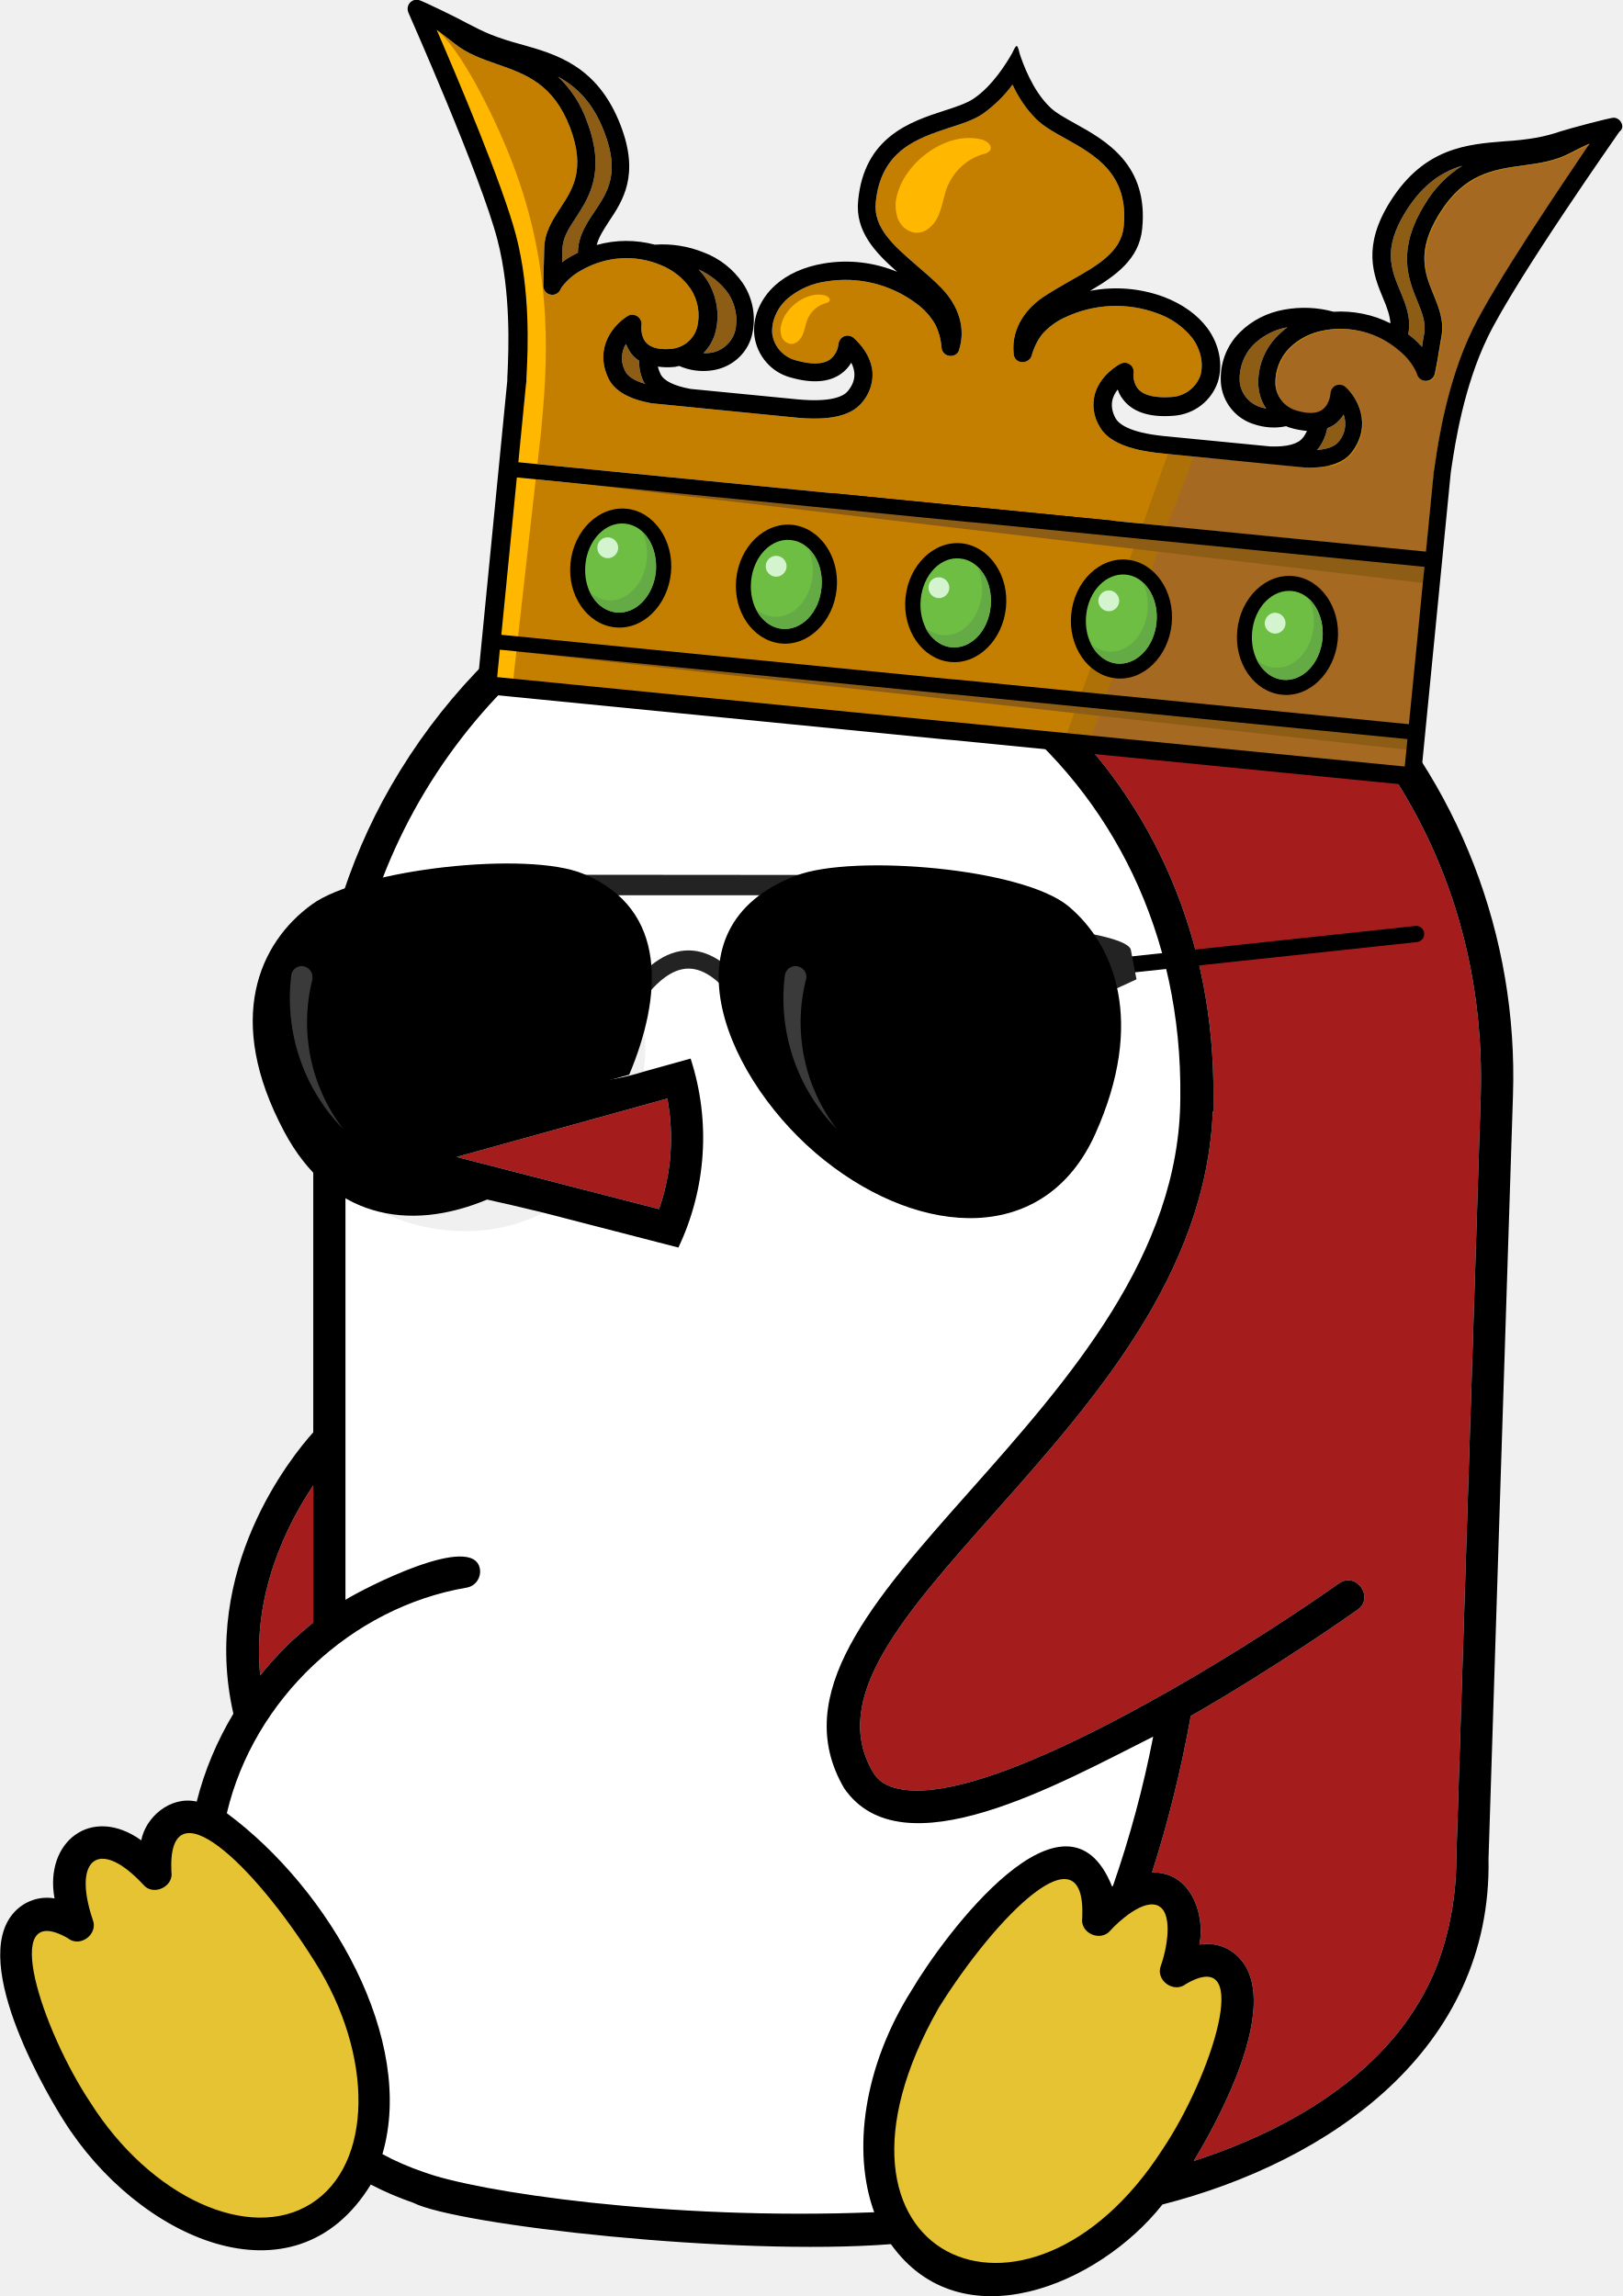
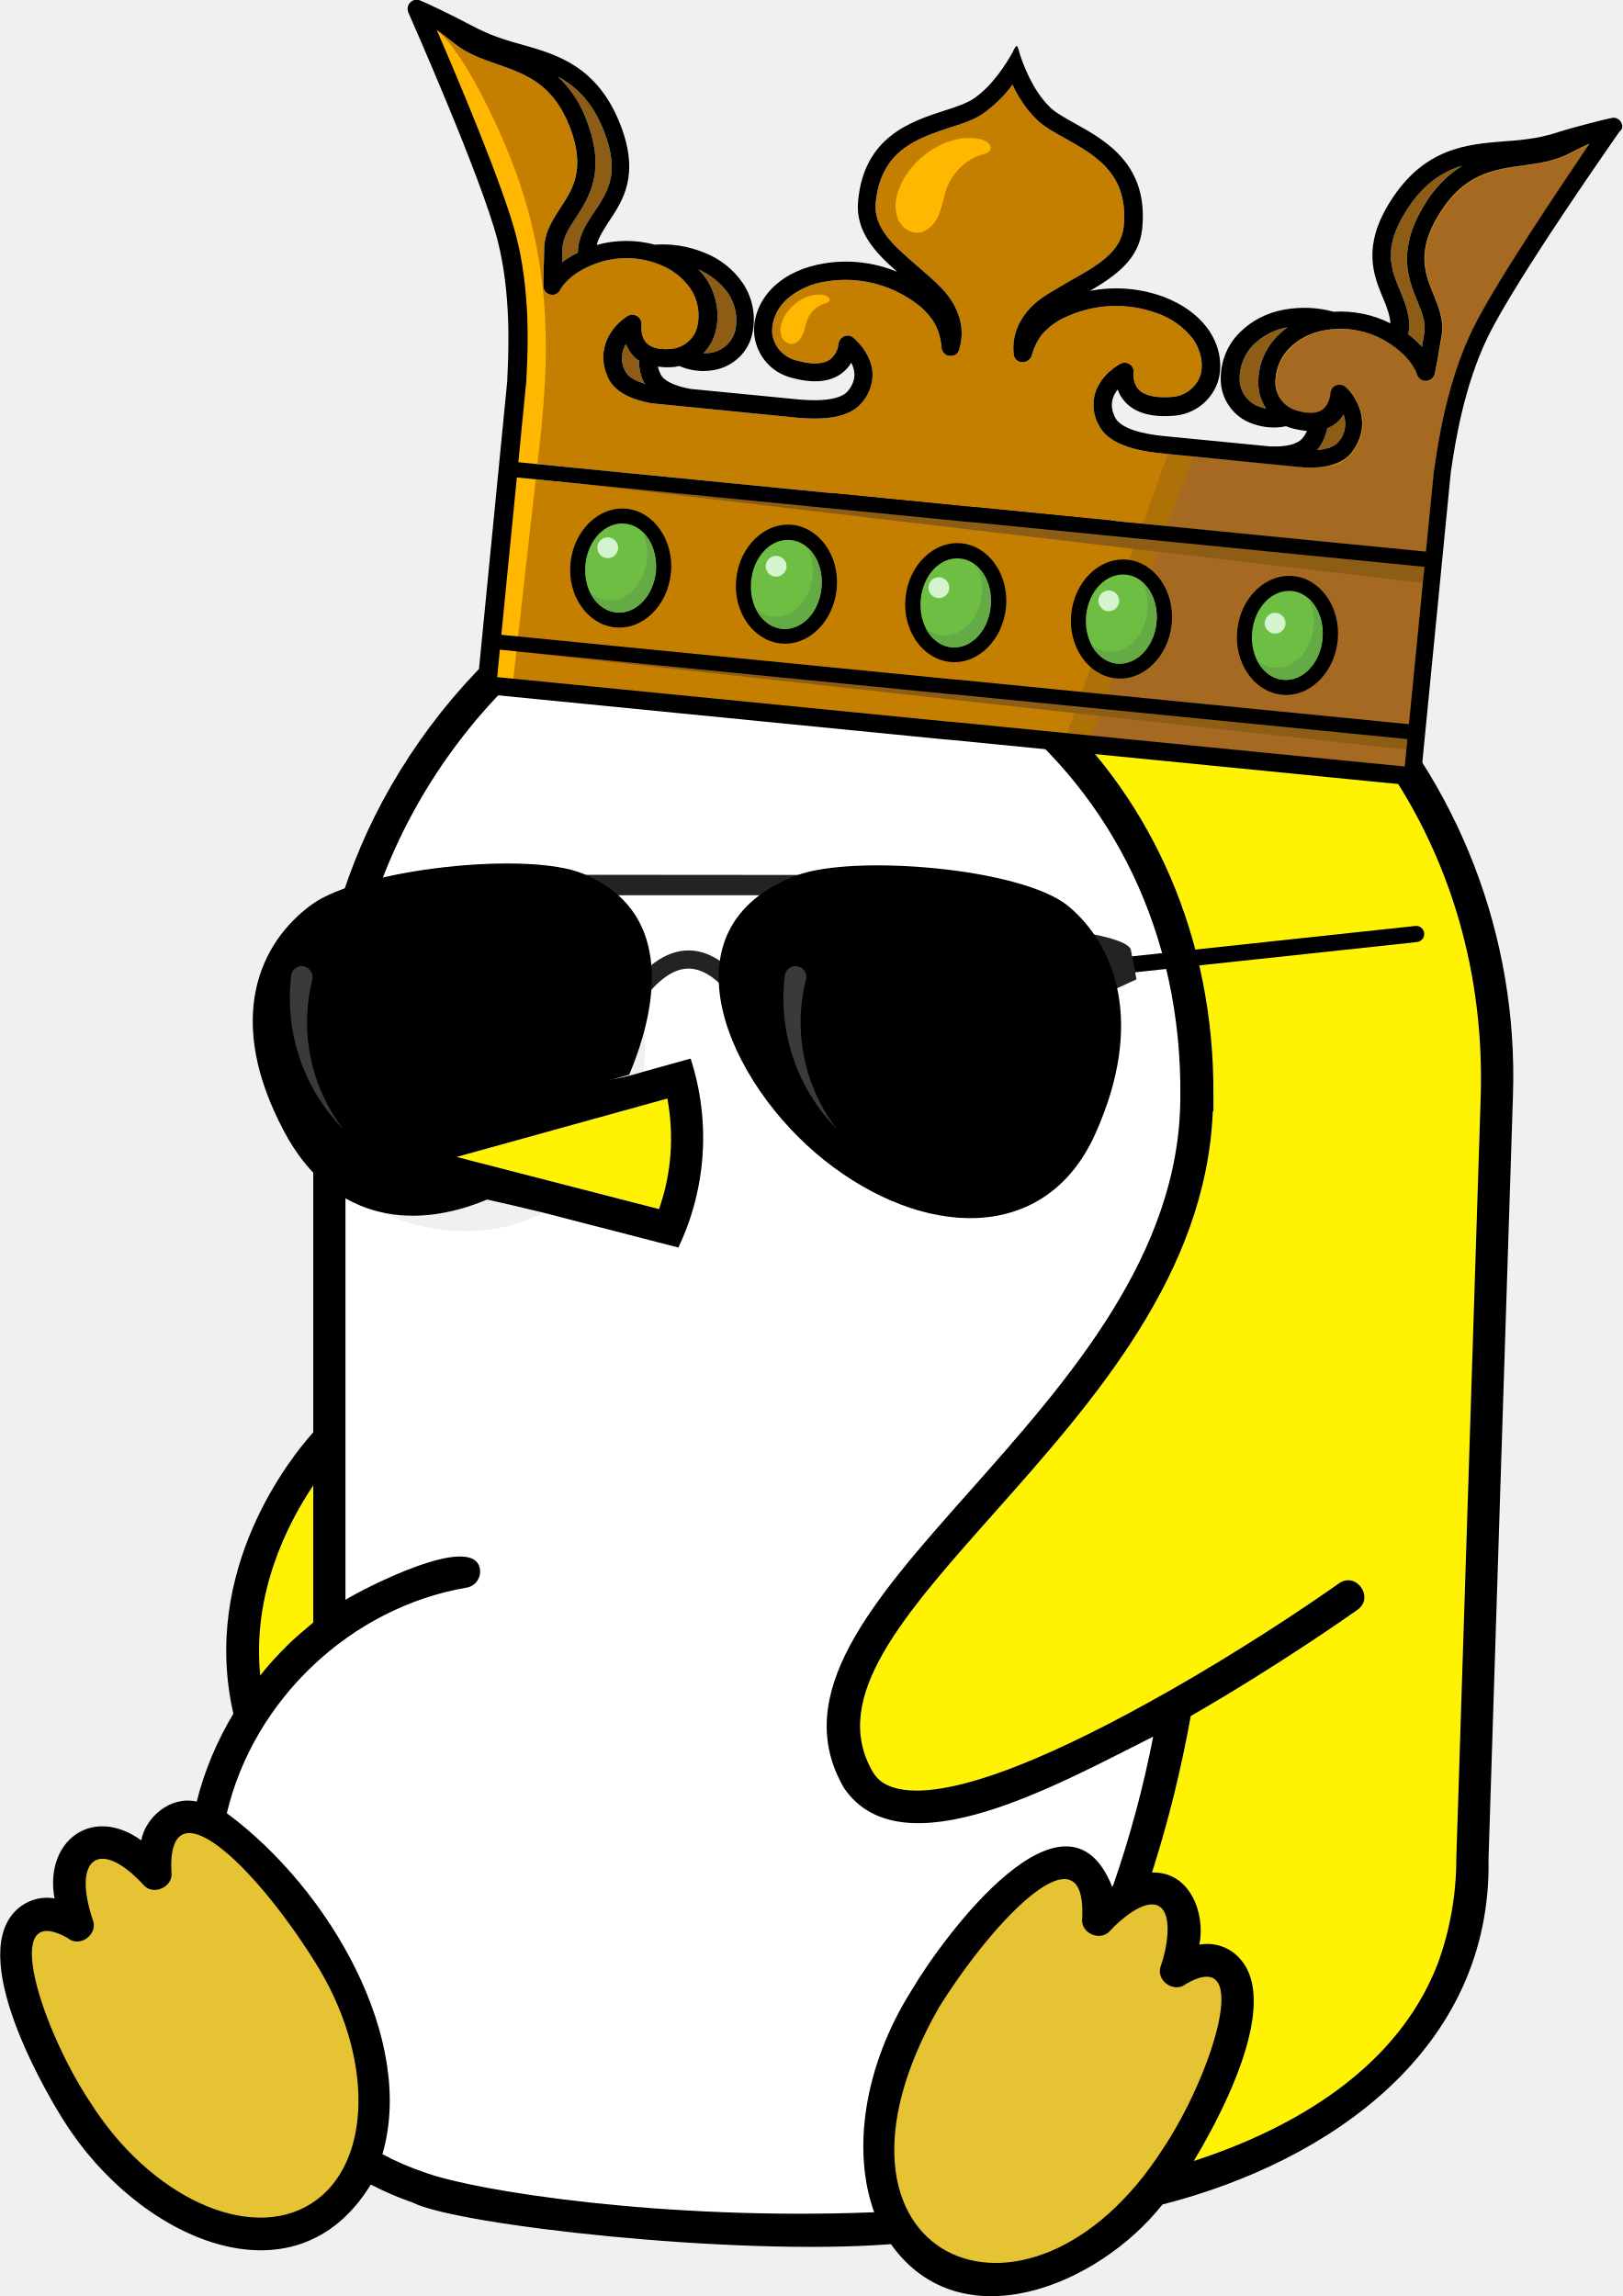
<svg xmlns="http://www.w3.org/2000/svg" version="1.1" id="CrownSunglasses" x="0px" y="0px" viewBox="0 0 544.3 770.4" style="enable-background:new 0 0 544.3 770.4;" xml:space="preserve">
  <style type="text/css">
- 	.st0{fill:#A51C1C;}
+ 	.st0{fill:#FFF301;}
	.st1{fill:#E5C333;}
	.st2{fill:#FFFFFF;}
	.st3{fill:#232323;}
	.st4{fill:#3A3A3A;}
	.st5{fill:#C57F00;}
	.st6{opacity:0.4;fill:#8D5D15;enable-background:new    ;}
	.st7{fill:#A56921;}
	.st8{fill:#8D5D15;}
	.st9{fill:#FFB700;}
	.st10{fill:#6FBE44;}
	.st11{fill:#65AB45;}
	.st12{fill:#D4F4D0;}
</style>
  <g id="Color_body">
    <path id="Color_body_2_" class="st0" d="M496.8,367.2c-8.2,256-8.2,256.1-8.2,256.2c0,12.2-2.1,24.4-6.4,35.9   c-13.5,34.6-47.8,54.8-81.7,65.8c6.2-10.2,30.2-52,15.4-68c-3.4-3.8-8.5-5.5-13.5-4.6c2.1-10.2-3-24.6-15.9-24.2   c5.5-17.2,9.8-34.7,13-52.5c29.7-17.1,53.9-34.2,56-35.7c5.7-4.1-0.5-12.9-6.3-8.8c-12.3,8.7-33.6,22.8-56.8,36   c-0.4,0.2-0.8,0.4-1.1,0.6c-33.8,19.2-71.2,36.4-89.9,32.3c-4.1-0.9-6.9-2.7-8.6-5.7c-14.4-24.8,10-52.2,40.9-87   c33.4-37.6,71-80.1,73.2-134.6h0.2c0-0.4,0-5,0-5.2c0.8-105.9-83.4-182.5-185.4-174.3C350.1,133.4,500.6,222.2,496.8,367.2z" />
    <path id="Color_body_1_" class="st0" d="M105.1,498.4v46c-3,2.6-6.3,5.2-9,8c-3.1,3.1-6.1,6.3-8.8,9.8   C84.6,534.8,96.2,511.7,105.1,498.4z" />
    <path id="Color_body" class="st0" d="M153.2,388.2l70.7-19.6c2.3,12.4,1.4,25.2-2.8,37.1L153.2,388.2z" />
  </g>
  <g id="Shape">
    <polygon class="st1" points="368.6,639 363.1,626.9 355,625.3 342.5,636.3 328,646.6 313.7,665.6 302.6,685.4 295.3,712.9    297.2,736.9 308,755.4 318.6,762.3 340.1,765 367.6,755.6 393.6,725.6 409.5,695.1 415.1,670.1 409,658.6 396.3,660.2 396.1,640.7    386.2,633.7 373.6,636.3  " />
    <polygon class="st1" points="52,628.7 40.4,619.7 31.6,618.4 24.4,625.1 24.4,636.3 21.1,643.2 8.7,645.2 5.4,650.9 5.4,663.5    25.8,708.4 43.9,730 65.5,748 87.2,749.4 107.2,743.9 121.9,725.6 125.6,695.1 118,670.1 101.5,642.4 87.3,625.1 73.9,613.4    61.1,609.8 52.5,619.2  " />
    <path class="st2" d="M293.3,742.3c-69.4,2.8-133.6-6.9-151.2-13.5c-4.7-1.6-9.4-3.6-13.8-6c11.2-38.3-17.4-88.6-52.2-114.4   c9-38.2,41.7-69.1,80.5-75.7c2.9-0.5,4.9-3.3,4.4-6.3l0,0c-2.2-12.3-38.6,6.4-45.1,10.4V398.5c17,15.4,45.7,19.3,66.4,8.4   l45.3,11.7c9.4-19.8,10.9-42.5,4.1-63.4l-15.8,4.4c6.9-47.9-47.1-84.5-89-61c13.3-36.9,37.8-68.6,70.1-90.8   c103.6-22.8,200.4,49.9,199,160.6c-0.2,52.6-37.7,94.8-70.7,132c-32.4,36.5-60.5,68.1-42.1,99.6c19.4,28.3,72-1.4,103.7-17.3   c-3.3,17-7.8,33.7-13.5,50.1c-0.1,0.1-0.2,0.1-0.3,0.2c-15.4-38.5-56.1,15.9-67.3,34.9C289.8,693.3,285.8,721.7,293.3,742.3z" />
    <path d="M452.1,224.2c-65.9-70-182.3-79.8-260.8-25.6c-26.3,18-47.9,42.2-63,70.3c-6.9,12.9-12.3,26.6-16.2,40.8   c-19.8,18.8-23.2,54.4-7,76.7v94.2c-7.3,8.1-37.9,45.9-26.8,94.4c-5.5,9.2-9.7,19.1-12.3,29.5c-9-2-17.2,5.4-18.6,13   c-16.8-12-32.6,0.6-29.1,19.5c-5-0.9-10.1,0.9-13.5,4.6c-15.9,17.2,13.1,64.5,16.5,69.8C46,751,98.7,775,124.4,733   c4.6,2.4,9.3,4.4,14.2,6.1c14.7,7.5,108,18,160.3,13.9c23.5,33,69.6,13.9,91.1-13.3c56.3-14.4,110.6-52.2,109.4-116   c0-1.5,8.2-256,8.2-256C509.4,314.2,489.4,262.4,452.1,224.2z M153.2,388.2l70.7-19.6c2.3,12.4,1.4,25.2-2.8,37.1L153.2,388.2z    M105.1,498.4v46c-3,2.6-6.3,5.2-9,8c-3.1,3.1-6.1,6.3-8.8,9.8C84.6,534.8,96.2,511.7,105.1,498.4z M104.4,739.4   c-20.7,13.1-53.9-2.1-74-33.8c-16.3-24.4-30.8-68.4-7.7-55.3c4.1,3.4,10.4-1.3,8.4-6.2c-6.9-20.5,2.2-27.6,16.9-11.8   c3.3,4.1,10.4,0.8,9.5-4.3c-1.4-30,27.5-2.7,48.1,30.2C125.6,689.8,125.1,726.3,104.4,739.4L104.4,739.4z M293.3,742.3   c-69.4,2.8-133.6-6.9-151.2-13.5c-4.7-1.6-9.4-3.6-13.8-6c11.2-38.3-17.4-88.6-52.2-114.4c9-38.2,41.7-69.1,80.5-75.7   c2.9-0.5,4.9-3.3,4.4-6.3l0,0c-2.2-12.3-38.6,6.4-45.1,10.4V398.5c-1.5-3.1,7.4-6,66.4,8.4l45.3,11.7c9.4-19.8,10.9-42.5,4.1-63.4   l-15.8,4.4c-24.5,7.8-50.9,2.5-68.6-14.2c-18.9-17.9-20.3-41.5-20.4-46.8c13.3-36.9,37.8-68.6,70.1-90.8   c103.6-22.8,200.4,49.9,199,160.6c-0.2,52.6-37.7,94.8-70.7,132c-32.4,36.5-60.5,68.1-42.1,99.6c19.4,28.3,72-1.4,103.7-17.3   c-3.3,17-7.8,33.7-13.5,50.1c-0.1,0.1-0.2,0.1-0.3,0.2c-15.4-38.5-56.1,15.9-67.3,34.9C289.8,693.3,285.8,721.7,293.3,742.3   L293.3,742.3z M390.1,721.1c-45.6,71-122.7,36.1-75.1-47.5c19.3-30.9,49.4-61,48.1-30.2c-0.9,5.2,6.1,8.4,9.5,4.3   c2.2-2.5,11.4-11.2,16.4-8c4.7,3,2.3,14.9,0.5,19.8c-2,4.9,4.3,9.5,8.4,6.2C420.8,652.4,406.4,696.8,390.1,721.1L390.1,721.1z    M496.8,367.2c-8.2,256-8.2,256.1-8.2,256.2c0,12.2-2.1,24.4-6.4,35.9c-13.5,34.6-47.8,54.8-81.7,65.8c6.2-10.2,30.2-52,15.4-68   c-3.4-3.8-8.5-5.5-13.5-4.6c2.1-10.2-3-24.6-15.9-24.2c5.5-17.2,9.8-34.7,13-52.5c29.7-17.1,53.9-34.2,56-35.7   c5.7-4.1-0.5-12.9-6.3-8.8c-12.3,8.7-33.6,22.8-56.8,36c-0.4,0.2-0.8,0.4-1.1,0.6c-33.8,19.2-71.2,36.4-89.9,32.3   c-4.1-0.9-6.9-2.7-8.6-5.7c-14.4-24.8,10-52.2,40.9-87c33.4-37.6,71-80.1,73.2-134.6h0.2c0-0.4,0-5,0-5.2   c0.8-105.9-83.4-182.5-185.4-174.3C350.1,133.4,500.6,222.2,496.8,367.2z" />
    <path d="M369.8,327.4c-1.5,0-2.7-1.2-2.7-2.7c0-1.4,1-2.5,2.4-2.7l105.3-11.3c1.5-0.2,2.8,0.9,3,2.3c0,0,0,0,0,0.1   c0.2,1.5-0.9,2.8-2.4,3l-105.3,11.3C370,327.4,369.9,327.4,369.8,327.4z" />
    <path class="st3" d="M248.9,337.7c-6.1-9.1-12.2-13.7-18-13.7s-11.8,4.6-18,13.7l-3.5-2.3c7-10.3,14.2-15.6,21.5-15.6   s14.5,5.3,21.4,15.6L248.9,337.7z" />
    <path class="st3" d="M248.7,339l-0.5-0.7c-5.9-8.9-11.7-13.3-17.2-13.3l0,0c-5.5,0-11.3,4.5-17.2,13.3l-0.5,0.7l-5-3.3l0.5-0.8   c7.1-10.6,14.6-16,22.2-16l0,0c7.6,0,15.1,5.4,22.2,16l0.5,0.8L248.7,339z M230.9,323.1L230.9,323.1c6,0,12.1,4.5,18.2,13.4l2-1.3   c-6.6-9.6-13.4-14.5-20.2-14.5l0,0c-6.8,0-13.6,4.9-20.2,14.4l2,1.3C218.9,327.6,225,323.1,230.9,323.1z" />
    <path class="st3" d="M347.9,302.8l-78.5-3.2h-77.5l-77.9,3.1c13.7-5.2,35-8.1,53.1-8.2c0.5,0,1,0,1.4,0l124.8,0.1h1   C312.5,294.6,334.1,297.5,347.9,302.8z" />
    <path class="st3" d="M353.4,303.9l-84-3.5h-77.5l-83.4,3.3l5.1-2c12.9-4.9,33.9-8.2,53.4-8.2l127.2,0.1c19.7,0,40.9,3.3,54,8.3   L353.4,303.9z M269.4,298.6l72.2,3c-12.8-3.8-30.6-6.1-47.3-6.2l-127.2-0.1c-16.6,0.1-34.1,2.4-46.8,6.1l71.6-2.9L269.4,298.6z" />
    <path class="st3" d="M365.2,313.2c0,0,13.5,2.2,14.2,5.5c0.6,3.3,1.9,9.9,1.9,9.9l-12.6,5.8L365.2,313.2z" />
    <path d="M276.7,389.4c32.6,25.9,74,28.5,90.8-9s6.5-63.3-9-76.3c-15.5-12.9-72.1-17.5-91.1-10.4C220.8,311.1,244,363.5,276.7,389.4   z" />
    <path d="M110.5,388.5l100.6-27.9c10.9-25.9,13.4-55.5-15.4-67.4c-18.7-7.8-74.8-1.6-91.1,10.3C87,316.3,75.2,342,95.4,379.8   c15.1,28.3,41.2,34.1,68.5,22.5L110.5,388.5z" />
    <path class="st4" d="M104.8,328.7c-4.4,17.4-0.6,35.9,10.4,50.2c-13.4-13.6-19.8-32.6-17.5-51.5v-0.1c0.2-2,2.1-3.4,4-3.1   s3.4,2.1,3.1,4l0,0C104.9,328.4,104.8,328.5,104.8,328.7z" />
    <path class="st4" d="M270.4,328.7c-4.4,17.4-0.6,35.9,10.4,50.2c-13.4-13.6-19.8-32.6-17.5-51.5v-0.1c0.3-2,2.1-3.4,4.1-3.1   s3.4,2.1,3.1,4C270.5,328.4,270.5,328.5,270.4,328.7z" />
    <g id="Layer_2_1_">
      <path class="st5" d="M494,110.6c-8.4,17.3-11.4,37.1-12.5,44.6c-0.2,1.3-0.3,2.3-0.4,2.7c-0.1,0.2-0.1,0.5-0.1,0.7l-2.6,26.5    l-151-14.9l-2.5-0.2l-151-14.9l2.6-26.5c0.1-0.2,0.1-0.5,0.1-0.7c0-0.5,0-1.4,0.1-2.8c0.4-7.6,1.3-27.6-3.6-46.2    c-4.4-16.8-19.5-52.5-26.6-68.9c1.6,1.2,3.6,2.7,6,4.6c4.2,3.4,9.3,5.2,14.2,6.9c9.8,3.4,19,6.7,24.6,21.4    c5.2,13.9,0.9,20.5-3.3,26.9c-2.6,4-5.3,8.1-5.4,13.5c0,1.3-0.1,2.7-0.1,4.2c-0.1,2.6-0.2,5.5-0.2,8.4c0,1.4,0.9,2.6,2.2,2.9    c1.3,0.4,2.7-0.2,3.4-1.4l0.3-0.6c0.1-0.2,0.2-0.3,0.3-0.5c1.8-2.4,4.1-4.3,6.7-5.7c8.1-4.6,17.8-5.3,26.4-1.7    c4.1,1.6,7.6,4.4,10.1,8c2.5,3.8,3.3,8.5,2.2,12.9c-1,3.8-4.2,6.6-8.1,7.2c-4.3,0.5-7.2-0.2-8.9-1.9c-2.2-2.3-1.7-6-1.7-6    c0.2-1.2-0.4-2.3-1.4-3c-1-0.6-2.3-0.7-3.3,0c-4.4,2.7-11.3,10.4-6.4,20.8c2,4.2,6.8,7,14.4,8.4l48.4,4.8    c11.2,1.1,18.4-0.5,22.1-4.8c2.6-2.9,4-6.7,3.7-10.6c-0.6-6.6-6.1-11.1-6.4-11.4c-0.9-0.7-2.1-0.9-3.2-0.4c-1,0.5-1.7,1.5-1.8,2.6    c-0.2,2-1.2,3.8-2.8,5.1c-2.4,1.7-6.3,1.8-11.5,0.3c-4.2-1.1-7.3-4.6-7.9-8.8c-0.4-4.1,1.5-8.7,5.1-11.9c3.8-3.2,8.4-5.2,13.2-5.8    c10.6-1.7,21.4,1,30,7.4c2.6,1.9,4.8,4.3,6.4,7.1c1.2,2.4,1.9,5.1,2.1,7.8c0.1,1.4,1.3,2.6,2.7,2.7c1.5,0.2,2.9-0.7,3.2-2.1    c2.2-7,0-14.5-5.9-20.6c-2.5-2.6-5.3-5-8.1-7.4c-8-6.9-14.8-12.8-14-21.3c1.7-17.6,14-21.6,24.9-25.2c4.1-1.3,8.1-2.6,11-4.6    c3.8-2.7,7.2-6,10-9.8c2,4.3,4.6,8.2,7.9,11.5c2.5,2.5,6.1,4.5,9.9,6.6c10,5.6,21.3,11.9,19.5,29.6c-0.9,8.5-8.8,13-17.9,18.1    c-3.1,1.8-6.3,3.6-9.3,5.6c-6.9,4.8-10.5,11.7-9.7,19c0.1,1.5,1.3,2.7,2.8,2.7c1.4,0.1,2.8-0.8,3.2-2.1c0.7-2.6,1.9-5.1,3.5-7.2    c2.1-2.4,4.8-4.4,7.7-5.7c9.7-4.6,20.8-5.1,30.9-1.4c4.6,1.6,8.8,4.5,11.8,8.3c2.9,3.9,3.9,8.7,2.7,12.7c-1.5,4-5.2,6.8-9.5,7.1    c-5.3,0.4-9.2-0.4-11.2-2.5c-1.3-1.5-1.9-3.5-1.7-5.5c0.2-1.1-0.3-2.3-1.2-2.9c-0.9-0.7-2.2-0.8-3.2-0.2c-0.3,0.1-6.6,3.5-8.5,9.9    c-1.1,3.8-0.5,7.8,1.5,11.1c2.7,4.9,9.5,7.9,20.7,9l48.4,4.8c7.7,0.2,13-1.6,15.7-5.4c6.8-9.2,1.6-18.2-2.2-21.6    c-0.9-0.8-2.1-1-3.2-0.6s-1.8,1.5-1.9,2.6c0,0-0.2,3.8-2.8,5.6c-2,1.4-5.1,1.4-9.1,0.1c-3.7-1.3-6.3-4.7-6.6-8.6    c-0.2-4.5,1.5-9,4.7-12.2c3.1-3.1,7.1-5.1,11.4-5.9c9.1-1.8,18.6,0.8,25.6,6.9c2.3,1.9,4.2,4.2,5.5,6.9c0.1,0.2,0.1,0.4,0.2,0.5    l0.2,0.6c0.5,1.3,1.7,2.1,3.1,2s2.5-1.1,2.8-2.4c0.6-2.9,1.1-5.7,1.5-8.3c0.2-1.5,0.5-2.8,0.7-4.1c1-5.3-0.9-9.9-2.7-14.3    c-2.9-7.1-5.8-14.4,2-27c8.3-13.4,18-14.8,28.3-16.2c5.2-0.7,10.5-1.5,15.3-4c2.7-1.4,4.9-2.5,6.8-3.3    C523.4,62.9,501.6,95,494,110.6z" />
      <polygon class="st5" points="326.9,175.3 324.4,175.1 173.4,160.2 171.9,175.2 168.2,213 166.7,228 317.7,242.9 320.2,243.1     471.2,258 472.7,243 476.4,205.2 477.9,190.2   " />
      <polygon class="st6" points="356.7,249.5 382.2,178.6 479,188.6 475.8,258.2   " />
      <polygon class="st7" points="365,250.4 390.5,179.5 481.5,194.6 475.8,258.2   " />
      <polygon class="st8" points="474.1,251.8 165.8,217.8 474.8,244.6   " />
      <polygon class="st8" points="477.4,195.6 167.6,159.1 478.4,184.8   " />
      <path class="st8" d="M471.8,70.7c5.7-9,12.1-13.1,18.8-15.1c-5.2,3.3-9.5,7.7-12.6,13c-9.4,15.2-5.6,24.8-2.5,32.4    c1.6,3.9,3,7.4,2.3,11c-0.2,1.3-0.5,2.7-0.7,4.2c0,0.1,0,0.1,0,0.2c-1-1.1-2.1-2.2-3.2-3.1c-0.4-0.4-0.9-0.7-1.4-1.1    c0-0.1,0-0.2,0-0.2c1-5.4-0.9-9.9-2.7-14.3C466.7,90.3,463.8,83.4,471.8,70.7z" />
      <path class="st8" d="M428.5,112.8c-4.4,4.5-6.7,10.6-6.3,16.8c0.2,2.7,1.1,5.3,2.6,7.5c-0.7-0.2-1.5-0.3-2.2-0.6    c-3.8-1.3-6.4-4.7-6.7-8.7c-0.2-4.5,1.5-9,4.7-12.2l0,0c3.1-3,7-5,11.3-5.8C430.6,110.8,429.5,111.8,428.5,112.8z" />
      <path class="st8" d="M244.3,98.4L244.3,98.4c2.5,3.8,3.4,8.4,2.3,12.8c-1.1,3.8-4.4,6.7-8.3,7.2c-0.7,0.1-1.5,0.1-2.3,0.1    c1.9-1.9,3.3-4.3,4-6.9c1.6-6.1,0.5-12.5-2.9-17.8c-0.8-1.2-1.7-2.3-2.7-3.4C238.3,92.2,241.8,94.9,244.3,98.4z" />
      <path class="st8" d="M202.7,44.2c5.4,13.9,1.2,20.2-3.3,26.9c-2.7,4-5.4,8.1-5.5,13.5v0.2c-0.5,0.3-1.1,0.5-1.6,0.8    c-1.3,0.7-2.6,1.5-3.7,2.4v-0.2c0-1.5,0.1-2.9,0.1-4.3c0.1-3.7,2.1-6.8,4.4-10.3c4.5-6.9,10.2-15.5,3.9-32.3    c-2-5.8-5.4-11-9.8-15.2C193.4,29.1,198.9,34.3,202.7,44.2z" />
      <path class="st8" d="M216.5,128.8c-3.5-1-5.8-2.4-6.7-4.2c-1.6-2.9-1.5-6.4,0.2-9.2c0.6,1.5,1.4,2.9,2.5,4.1    c0.6,0.6,1.2,1.1,1.9,1.5c0,2.6,0.5,5.1,1.7,7.4C216.3,128.5,216.4,128.7,216.5,128.8z" />
      <path class="st8" d="M441.8,151c0.1-0.1,0.3-0.3,0.4-0.4c1.6-2,2.6-4.4,3.1-6.9c0.8-0.3,1.5-0.7,2.2-1.1c1.3-0.9,2.4-2.1,3.3-3.5    c1.1,3.1,0.5,6.5-1.6,9C447.9,149.8,445.4,150.7,441.8,151z" />
      <path class="st9" d="M146.5,10.1c7.5,5.7,18.6,27,25.2,44c14.8,38.1,11.7,70.4,9.8,91l-9.6,85.5l-7.4-3.5l9.4-122.9    c0.3-7.7-0.8-15.4-3.3-22.7l-11.9-35.2L146.5,10.1z" />
      <polygon class="st6" points="382,179.8 393.2,148.5 482.6,161.6 479,188.6   " />
      <path class="st10" d="M262.1,213.4c-7.9-0.8-13.5-9.2-12.6-18.8s8.1-16.8,16-16s13.5,9.2,12.6,18.8S270,214.2,262.1,213.4z" />
      <path d="M265.3,181.2c6.5,0.6,11.1,7.8,10.3,16.1s-6.7,14.4-13.3,13.7s-11.1-7.8-10.3-16.1S258.8,180.5,265.3,181.2 M265.8,176.1    c-9.3-0.9-17.7,7.3-18.8,18.2s5.6,20.6,14.9,21.6c9.3,1,17.7-7.3,18.8-18.2S275.1,177.1,265.8,176.1z" />
      <path class="st11" d="M271,183.8c1.4,2.9,1.9,6.2,1.6,9.4c-0.8,8.2-6.7,14.4-13.2,13.7c-2.1-0.2-4.1-1.1-5.7-2.6    c1.8,3.7,5,6.3,8.7,6.7c6.5,0.6,12.4-5.5,13.2-13.7C276.2,191.7,274.3,186.7,271,183.8z" />
      <path class="st10" d="M374.5,225.1c-7.9-0.8-13.5-9.2-12.6-18.8s8.1-16.8,16-16s13.5,9.2,12.6,18.8S382.4,225.9,374.5,225.1z" />
      <path d="M377.7,192.8c6.5,0.6,11.1,7.8,10.3,16.1s-6.7,14.4-13.3,13.7s-11.1-7.8-10.3-16.1S371.2,192.2,377.7,192.8 M378.2,187.8    c-9.3-0.9-17.7,7.3-18.8,18.2s5.6,20.6,14.9,21.6s17.7-7.3,18.8-18.2S387.5,188.7,378.2,187.8z" />
      <path class="st11" d="M383.4,195.5c1.4,2.9,1.9,6.2,1.6,9.4c-0.8,8.2-6.7,14.4-13.3,13.7c-2.1-0.2-4.1-1.1-5.7-2.6    c1.8,3.7,5,6.3,8.7,6.7c6.5,0.6,12.4-5.5,13.3-13.7C388.6,203.4,386.7,198.4,383.4,195.5z" />
      <path class="st10" d="M430.2,230.6c-7.9-0.8-13.5-9.2-12.6-18.8s8.1-16.8,16-16s13.5,9.2,12.6,18.8S438.1,231.4,430.2,230.6z" />
      <path d="M433.4,198.3c6.5,0.6,11.1,7.8,10.3,16.1s-6.7,14.4-13.3,13.7s-11.1-7.8-10.3-16.1S426.9,197.7,433.4,198.3 M433.9,193.3    c-9.3-0.9-17.7,7.3-18.8,18.2s5.6,20.6,14.9,21.6s17.7-7.3,18.8-18.2S443.2,194.2,433.9,193.3L433.9,193.3z" />
      <path class="st11" d="M439.1,200.9c1.4,2.9,1.9,6.2,1.6,9.4c-0.8,8.2-6.7,14.4-13.3,13.7c-2.1-0.2-4.1-1.1-5.7-2.6    c1.8,3.7,5,6.3,8.7,6.7c6.5,0.6,12.4-5.5,13.3-13.7C444.2,208.9,442.3,203.9,439.1,200.9z" />
      <path class="st10" d="M206.5,207.9c-7.9-0.8-13.5-9.2-12.6-18.8s8.1-16.8,16-16s13.5,9.2,12.6,18.8S214.4,208.7,206.5,207.9z" />
      <path d="M209.7,175.7c6.5,0.6,11.1,7.8,10.3,16.1s-6.7,14.4-13.3,13.7s-11.1-7.8-10.3-16.1S203.2,175,209.7,175.7 M210.2,170.7    c-9.3-0.9-17.7,7.3-18.8,18.2s5.6,20.6,14.9,21.6s17.7-7.3,18.8-18.2S219.4,171.6,210.2,170.7L210.2,170.7z" />
      <path class="st11" d="M215.4,178.3c1.4,2.9,1.9,6.2,1.6,9.4c-0.8,8.2-6.7,14.4-13.2,13.7c-2.1-0.2-4.1-1.1-5.7-2.6    c1.8,3.7,5,6.3,8.7,6.7c6.5,0.6,12.4-5.5,13.3-13.7C220.5,186.2,218.6,181.2,215.4,178.3z" />
      <path class="st10" d="M318.9,219.6c-7.9-0.8-13.5-9.2-12.6-18.8s8.1-16.8,16-16s13.5,9.2,12.6,18.8S326.8,220.4,318.9,219.6z" />
      <path d="M322.1,187.4c6.5,0.6,11.1,7.8,10.3,16.1s-6.7,14.4-13.2,13.7s-11.1-7.8-10.3-16.1S315.6,186.7,322.1,187.4 M322.6,182.3    c-9.3-0.9-17.7,7.3-18.8,18.2s5.6,20.6,14.9,21.6s17.7-7.3,18.8-18.2S331.9,183.3,322.6,182.3L322.6,182.3z" />
      <path class="st11" d="M327.8,190c1.4,2.9,1.9,6.2,1.6,9.4c-0.8,8.2-6.7,14.4-13.3,13.7c-2.1-0.2-4.1-1.1-5.7-2.6    c1.8,3.7,5,6.3,8.7,6.7c6.5,0.6,12.4-5.5,13.2-13.7C332.9,197.9,331,192.9,327.8,190z" />
      <path class="st12" d="M203.9,180.3L203.9,180.3c1.9,0,3.5,1.6,3.5,3.5l0,0l0,0c0,1.9-1.6,3.5-3.5,3.5l0,0l0,0    c-1.9,0-3.5-1.6-3.5-3.5l0,0l0,0C200.4,181.8,202,180.3,203.9,180.3L203.9,180.3z" />
      <path class="st12" d="M260.4,186.5L260.4,186.5c1.9,0,3.5,1.6,3.5,3.5l0,0l0,0c0,1.9-1.6,3.5-3.5,3.5l0,0l0,0    c-1.9,0-3.5-1.6-3.5-3.5l0,0l0,0C256.9,188.1,258.5,186.5,260.4,186.5L260.4,186.5z" />
      <path class="st12" d="M315,193.7L315,193.7c1.9,0,3.5,1.6,3.5,3.5l0,0l0,0c0,1.9-1.6,3.5-3.5,3.5l0,0l0,0c-1.9,0-3.5-1.6-3.5-3.5    l0,0l0,0C311.5,195.2,313,193.7,315,193.7L315,193.7z" />
      <path class="st12" d="M372,198.1L372,198.1c1.9,0,3.5,1.6,3.5,3.5l0,0c0,1.9-1.6,3.5-3.5,3.5l0,0c-1.9,0-3.5-1.6-3.5-3.5l0,0    C368.5,199.7,370.1,198.1,372,198.1z" />
      <path class="st12" d="M427.8,205.6L427.8,205.6c1.9,0,3.5,1.6,3.5,3.5l0,0c0,1.9-1.6,3.5-3.5,3.5l0,0c-1.9,0-3.5-1.6-3.5-3.5l0,0    C424.4,207.2,425.9,205.6,427.8,205.6z" />
      <path class="st9" d="M262.2,108.6c-0.5,1.4-0.4,2.9,0,4.3c0.5,1.4,1.8,2.4,3.3,2.5c1.7,0,3.1-1.5,3.8-3.1s0.9-3.3,1.5-4.9    c1.1-2.8,3.4-4.9,6.3-5.7c0.5-0.1,0.9-0.3,1.2-0.7c0.4-0.8-0.6-1.6-1.5-1.9C270.8,97.6,263.7,102.9,262.2,108.6z" />
      <path class="st9" d="M301.1,65c-0.9,2.7-0.8,5.6,0.1,8.3c1,2.6,3.5,4.8,6.4,4.8c3.3,0,6-2.8,7.3-5.9s1.7-6.4,2.9-9.5    c2.2-5.3,6.6-9.4,12.1-11c0.9-0.1,1.8-0.6,2.3-1.3c0.9-1.6-1.2-3.2-2.9-3.6C317.8,43.9,304.1,54,301.1,65z" />
      <path class="st7" d="M400.5,153.4c0,0,20.7,1.2,37.8,3.7h0.1c1.3,0.2,10.6,1.3,15.6-5.4c6.8-9.2,1.6-18.2-2.2-21.6    c-0.9-0.8-2.1-1-3.2-0.6s-1.8,1.5-1.9,2.6c0,0-0.2,3.8-2.8,5.6c-2,1.4-5.1,1.4-9.1,0.1c-3.7-1.3-6.3-4.7-6.6-8.6    c-0.2-4.5,1.5-9,4.7-12.2c3.1-3.1,7.1-5.1,11.4-5.9c9.1-1.8,18.6,0.8,25.6,6.9c2.3,1.9,4.2,4.2,5.5,6.9c0.1,0.2,0.1,0.4,0.2,0.5    l0.2,0.6c0.5,1.3,1.7,2.1,3.1,2c1.4-0.1,2.5-1.1,2.8-2.4c0.6-2.9,1.1-5.7,1.5-8.3c0.2-1.5,0.5-2.8,0.7-4.1c1-5.3-0.9-9.9-2.7-14.3    c-2.9-7.1-5.8-14.4,2-27c8.3-13.4,18-14.8,28.3-16.2c5.2-0.7,10.5-1.5,15.3-4c2.7-1.4,4.9-2.5,6.8-3.3    c-10.1,14.5-32,46.6-39.6,62.2c-8.4,17.3-11.4,37.1-12.5,44.6c-0.2,1.3-0.4,2.3-0.4,2.7c-0.1,0.2-0.1,0.5-0.1,0.7l-2.6,26.5    l-86.9-8.5L400.5,153.4z" />
      <path d="M544,41.3c-0.4-1-1.4-1.7-2.4-1.8h-0.1c-1.1-0.1-14.9,3.6-18,4.6c-2.6,0.9-5.3,1.6-8,2.1c-3.5,0.6-7,1-10.6,1.2    c-12.6,1-27,2.1-38.4,20.1c-9.6,15.2-5.7,24.8-2.5,32.5c1.3,3,2.3,5.8,2.5,8.5c-5.9-3-12.5-4.3-19.1-3.9    c-5.4-1.5-11.1-1.7-16.6-0.7c-5.6,1-10.8,3.6-14.8,7.6c-4.5,4.4-6.8,10.6-6.4,16.9c0.5,6.5,4.9,12,11,13.9    c3.5,1.2,7.3,1.5,10.9,0.7c0.4,0.2,0.9,0.4,1.3,0.5c1.9,0.6,3.8,0.9,5.7,1.1c-0.4,0.8-0.8,1.6-1.4,2.3c-1.6,2.1-5.4,3.1-10.9,2.9    l-35.9-3.5c-11.7-1.2-15-4.2-16-5.9c-2.3-4.2-1.1-7.5,0.7-9.7c0.5,1.6,1.4,3,2.6,4.3c3.4,3.6,8.8,5.1,16.2,4.5    c6.8-0.5,12.6-4.9,14.8-11.4c1.8-5.8,0.5-12.6-3.6-18.1c-3.3-4.4-8.3-8-14.6-10.4c-7.9-2.9-16.4-3.6-24.7-2    c8.5-5,16.5-10.6,17.5-20.8c2.2-21.5-12.1-29.6-22.6-35.4c-3.4-1.9-6.7-3.7-8.6-5.7c-5.6-5.5-8.8-14.3-9.9-17.7c0,0-0.6-2.8-1-2.5    c-0.3-0.4-1.5,2.3-1.5,2.3c-1.8,3.2-6.6,11.1-13.1,15.4c-2.3,1.5-5.8,2.7-9.6,3.9c-11.4,3.7-27,8.8-29,30.3    c-1,10.2,5.7,17.3,13.1,23.8c-7.8-3.2-16.3-4.2-24.6-2.8c-6.6,1.1-12.2,3.6-16.3,7.3c-5.1,4.6-7.7,10.9-7,17    c0.9,6.7,5.7,12.3,12.3,14c7.1,2,12.8,1.6,16.8-1.3c1.4-1,2.5-2.2,3.4-3.7c1.3,2.5,1.9,5.9-1.2,9.6c-1.3,1.5-5.1,3.8-16.8,2.7    l-35.9-3.5c-5.5-1-9-2.7-10.1-5c-0.4-0.8-0.7-1.7-0.9-2.5c1.9,0.3,3.9,0.3,5.8,0.1c0.5-0.1,0.9-0.2,1.4-0.3    c3.4,1.5,7.2,2,10.8,1.5c6.4-0.8,11.8-5.3,13.5-11.5c1.6-6.1,0.5-12.6-3-17.8c-3.2-4.7-7.8-8.3-13.1-10.3    c-5.2-2.1-10.8-3-16.4-2.6c-6.4-1.7-13.1-1.7-19.5,0.1c0.7-2.7,2.3-5.1,4.1-7.9c4.6-6.9,10.4-15.5,3.9-32.3    c-7.7-19.9-21.5-23.8-33.7-27.2c-3.4-0.9-6.8-2-10.1-3.3c-2.6-1.1-5-2.3-7.5-3.6c-2.8-1.6-15.7-7.9-16.7-8h-0.1    c-1.1-0.1-2.1,0.4-2.8,1.3c-0.6,0.9-0.7,2-0.3,3c0.2,0.5,24.4,55,29.9,76.3c4.6,17.7,3.7,37.1,3.4,44.4c-0.1,1.2-0.1,2.1-0.1,2.7    v0.1l-10,101.9c-0.2,1.7,1.1,3.1,2.7,3.3l154,15.2l2.5,0.2l154,15.2c1.7,0.2,3.2-1,3.3-2.7l0,0l10-101.9v-0.1    c0.1-0.6,0.2-1.5,0.4-2.7c1.1-7.2,4-26.4,12-42.9c9.6-19.8,43.9-68.5,44.2-69C544.4,43.4,544.5,42.2,544,41.3z M471.8,70.7    c5.7-9,12.1-13.1,18.8-15.1c-5.2,3.3-9.5,7.7-12.6,13c-9.4,15.2-5.6,24.8-2.5,32.4c1.6,3.9,3,7.4,2.3,11c-0.2,1.3-0.5,2.7-0.7,4.2    c0,0.1,0,0.1,0,0.2c-1-1.1-2.1-2.2-3.2-3.1c-0.4-0.4-0.9-0.7-1.4-1.1c0-0.1,0-0.2,0-0.2c1-5.4-0.9-9.9-2.7-14.3    C466.7,90.3,463.8,83.4,471.8,70.7L471.8,70.7z M428.5,112.8c-4.4,4.5-6.7,10.6-6.3,16.8c0.2,2.7,1.1,5.3,2.6,7.5    c-0.7-0.2-1.5-0.3-2.2-0.6c-3.8-1.3-6.4-4.7-6.7-8.7c-0.2-4.5,1.5-9,4.7-12.2l0,0c3.1-3,7-5,11.3-5.8    C430.6,110.8,429.5,111.8,428.5,112.8z M244.3,98.4L244.3,98.4c2.5,3.8,3.4,8.4,2.3,12.8c-1.1,3.8-4.4,6.7-8.3,7.2    c-0.7,0.1-1.5,0.1-2.3,0.1c1.9-1.9,3.3-4.3,4-6.9c1.6-6.1,0.5-12.5-2.9-17.8c-0.8-1.2-1.7-2.3-2.7-3.4    C238.3,92.2,241.8,94.9,244.3,98.4z M202.7,44.2c5.4,13.9,1.2,20.2-3.3,26.9c-2.7,4-5.4,8.1-5.5,13.5v0.2    c-0.5,0.3-1.1,0.5-1.6,0.8c-1.3,0.7-2.6,1.5-3.7,2.4v-0.2c0-1.5,0.1-2.9,0.1-4.3c0.1-3.7,2.1-6.8,4.4-10.3    c4.5-6.9,10.2-15.5,3.9-32.3c-2-5.8-5.4-11-9.8-15.2C193.4,29.1,198.9,34.3,202.7,44.2L202.7,44.2z M471.3,257.2l-151-14.9    l-2.5-0.2l-151-14.9l0.9-9.2l151,14.9l2.5,0.2l151,14.9L471.3,257.2z M472.7,243l-151-14.9l-2.5-0.2l-151-14.9l5.2-52.8l151,14.9    l2.5,0.2l151,14.9L472.7,243z M494,110.6c-8.4,17.3-11.4,37.1-12.5,44.6c-0.2,1.3-0.3,2.3-0.4,2.7c-0.1,0.2-0.1,0.5-0.1,0.7    l-2.6,26.5l-151-14.9l-2.5-0.2l-151-14.9l2.6-26.5c0.1-0.2,0.1-0.5,0.1-0.7c0-0.5,0-1.4,0.1-2.8c0.4-7.6,1.3-27.6-3.6-46.2    c-4.4-16.8-19.5-52.5-26.6-68.9c1.6,1.2,3.6,2.7,6,4.6c4.2,3.4,9.3,5.2,14.2,6.9c9.8,3.4,19,6.7,24.6,21.4    c5.2,13.9,0.9,20.5-3.3,26.9c-2.6,4-5.3,8.1-5.4,13.5c0,1.3-0.1,2.7-0.1,4.2c-0.1,2.6-0.2,5.5-0.2,8.4c0,1.4,0.9,2.6,2.2,2.9    c1.3,0.4,2.7-0.2,3.4-1.4l0.3-0.6c0.1-0.2,0.2-0.3,0.3-0.5c1.8-2.4,4.1-4.3,6.7-5.7c8.1-4.6,17.8-5.3,26.4-1.7    c4.1,1.6,7.6,4.4,10.1,8c2.5,3.8,3.3,8.5,2.2,12.9c-1,3.8-4.2,6.6-8.1,7.2c-4.3,0.5-7.2-0.2-8.9-1.9c-2.2-2.3-1.7-6-1.7-6    c0.2-1.2-0.4-2.3-1.4-3c-1-0.6-2.3-0.7-3.3,0c-4.4,2.7-11.3,10.4-6.4,20.8c2,4.2,6.8,7,14.4,8.4l48.4,4.8    c11.2,1.1,18.4-0.5,22.1-4.8c2.6-2.9,4-6.7,3.7-10.6c-0.6-6.6-6.1-11.1-6.4-11.4c-0.9-0.7-2.1-0.9-3.2-0.4c-1,0.5-1.7,1.5-1.8,2.6    c-0.2,2-1.2,3.8-2.8,5.1c-2.4,1.7-6.3,1.8-11.5,0.3c-4.2-1.1-7.3-4.6-7.9-8.8c-0.4-4.1,1.5-8.7,5.1-11.9c3.8-3.2,8.4-5.2,13.2-5.8    c10.6-1.7,21.4,1,30,7.4c2.6,1.9,4.8,4.3,6.4,7.1c1.2,2.4,1.9,5.1,2.1,7.8c0.1,1.4,1.3,2.6,2.7,2.7c1.5,0.2,2.9-0.7,3.2-2.1    c2.2-7,0-14.5-5.9-20.6c-2.5-2.6-5.3-5-8.1-7.4c-8-6.9-14.8-12.8-14-21.3c1.7-17.6,14-21.6,24.9-25.2c4.1-1.3,8.1-2.6,11-4.6    c3.8-2.7,7.2-6,10-9.8c2,4.3,4.6,8.2,7.9,11.5c2.5,2.5,6.1,4.5,9.9,6.6c10,5.6,21.3,11.9,19.5,29.6c-0.9,8.5-8.8,13-17.9,18.1    c-3.1,1.8-6.3,3.6-9.3,5.6c-6.9,4.8-10.5,11.7-9.7,19c0.1,1.5,1.3,2.7,2.8,2.7c1.4,0.1,2.8-0.8,3.2-2.1c0.7-2.6,1.9-5.1,3.5-7.2    c2.1-2.4,4.8-4.4,7.7-5.7c9.7-4.6,20.8-5.1,30.9-1.4c4.6,1.6,8.8,4.5,11.8,8.3c2.9,3.9,3.9,8.7,2.7,12.7c-1.5,4-5.2,6.8-9.5,7.1    c-5.3,0.4-9.2-0.4-11.2-2.5c-1.3-1.5-1.9-3.5-1.7-5.5c0.2-1.1-0.3-2.3-1.2-2.9c-0.9-0.7-2.2-0.8-3.2-0.2c-0.3,0.1-6.6,3.5-8.5,9.9    c-1.1,3.8-0.5,7.8,1.5,11.1c2.7,4.9,9.5,7.9,20.7,9l48.4,4.8c7.7,0.2,13-1.6,15.7-5.4c6.8-9.2,1.6-18.2-2.2-21.6    c-0.9-0.8-2.1-1-3.2-0.6s-1.8,1.5-1.9,2.6c0,0-0.2,3.8-2.8,5.6c-2,1.4-5.1,1.4-9.1,0.1c-3.7-1.3-6.3-4.7-6.6-8.6    c-0.2-4.5,1.5-9,4.7-12.2c3.1-3.1,7.1-5.1,11.4-5.9c9.1-1.8,18.6,0.8,25.6,6.9c2.3,1.9,4.2,4.2,5.5,6.9c0.1,0.2,0.1,0.4,0.2,0.5    l0.2,0.6c0.5,1.3,1.7,2.1,3.1,2s2.5-1.1,2.8-2.4c0.6-2.9,1.1-5.7,1.5-8.3c0.2-1.5,0.5-2.8,0.7-4.1c1-5.3-0.9-9.9-2.7-14.3    c-2.9-7.1-5.8-14.4,2-27c8.3-13.4,18-14.8,28.3-16.2c5.2-0.7,10.5-1.5,15.3-4c2.7-1.4,4.9-2.5,6.8-3.3    C523.4,62.9,501.6,95,494,110.6L494,110.6z M216.5,128.8c-3.5-1-5.8-2.4-6.7-4.2c-1.6-2.9-1.5-6.4,0.2-9.2    c0.6,1.5,1.4,2.9,2.5,4.1c0.6,0.6,1.2,1.1,1.9,1.5c0,2.6,0.5,5.1,1.7,7.4C216.3,128.5,216.4,128.7,216.5,128.8L216.5,128.8z     M441.8,151c0.1-0.1,0.3-0.3,0.4-0.4c1.6-2,2.6-4.4,3.1-6.9c0.8-0.3,1.5-0.7,2.2-1.1c1.3-0.9,2.4-2.1,3.3-3.5    c1.1,3.1,0.5,6.5-1.6,9C447.9,149.8,445.4,150.7,441.8,151L441.8,151z" />
    </g>
  </g>
</svg>
